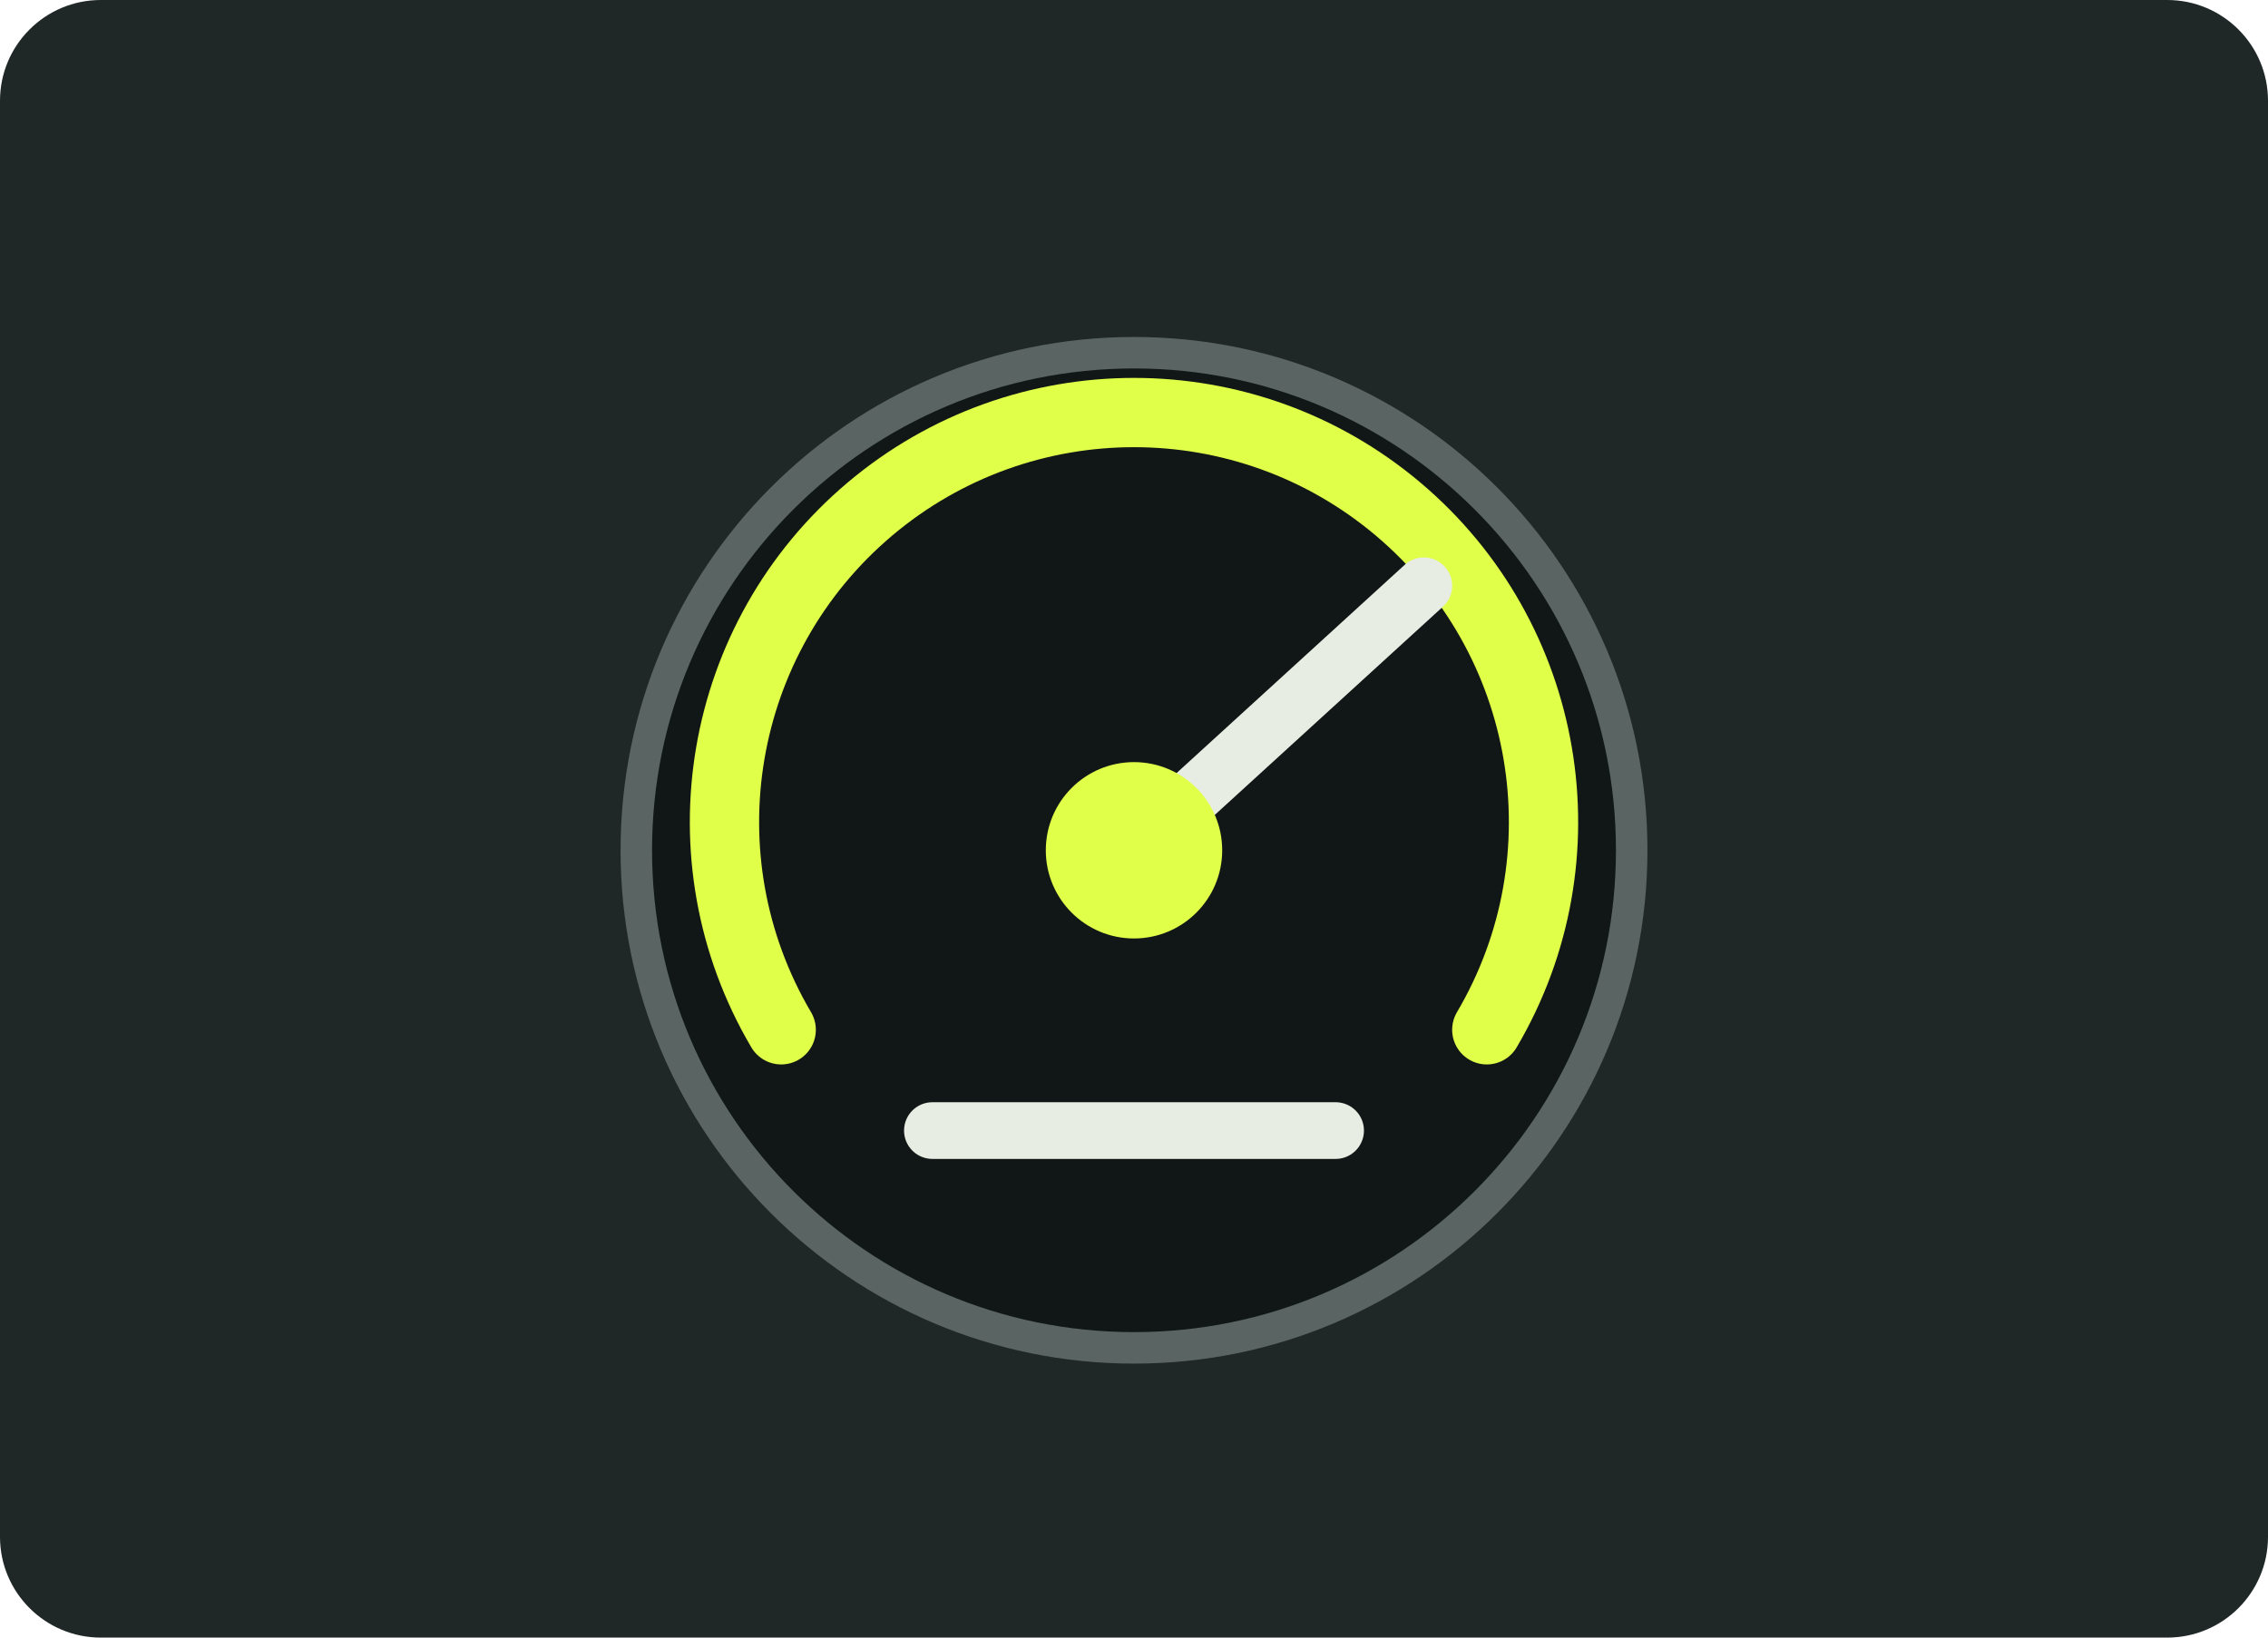
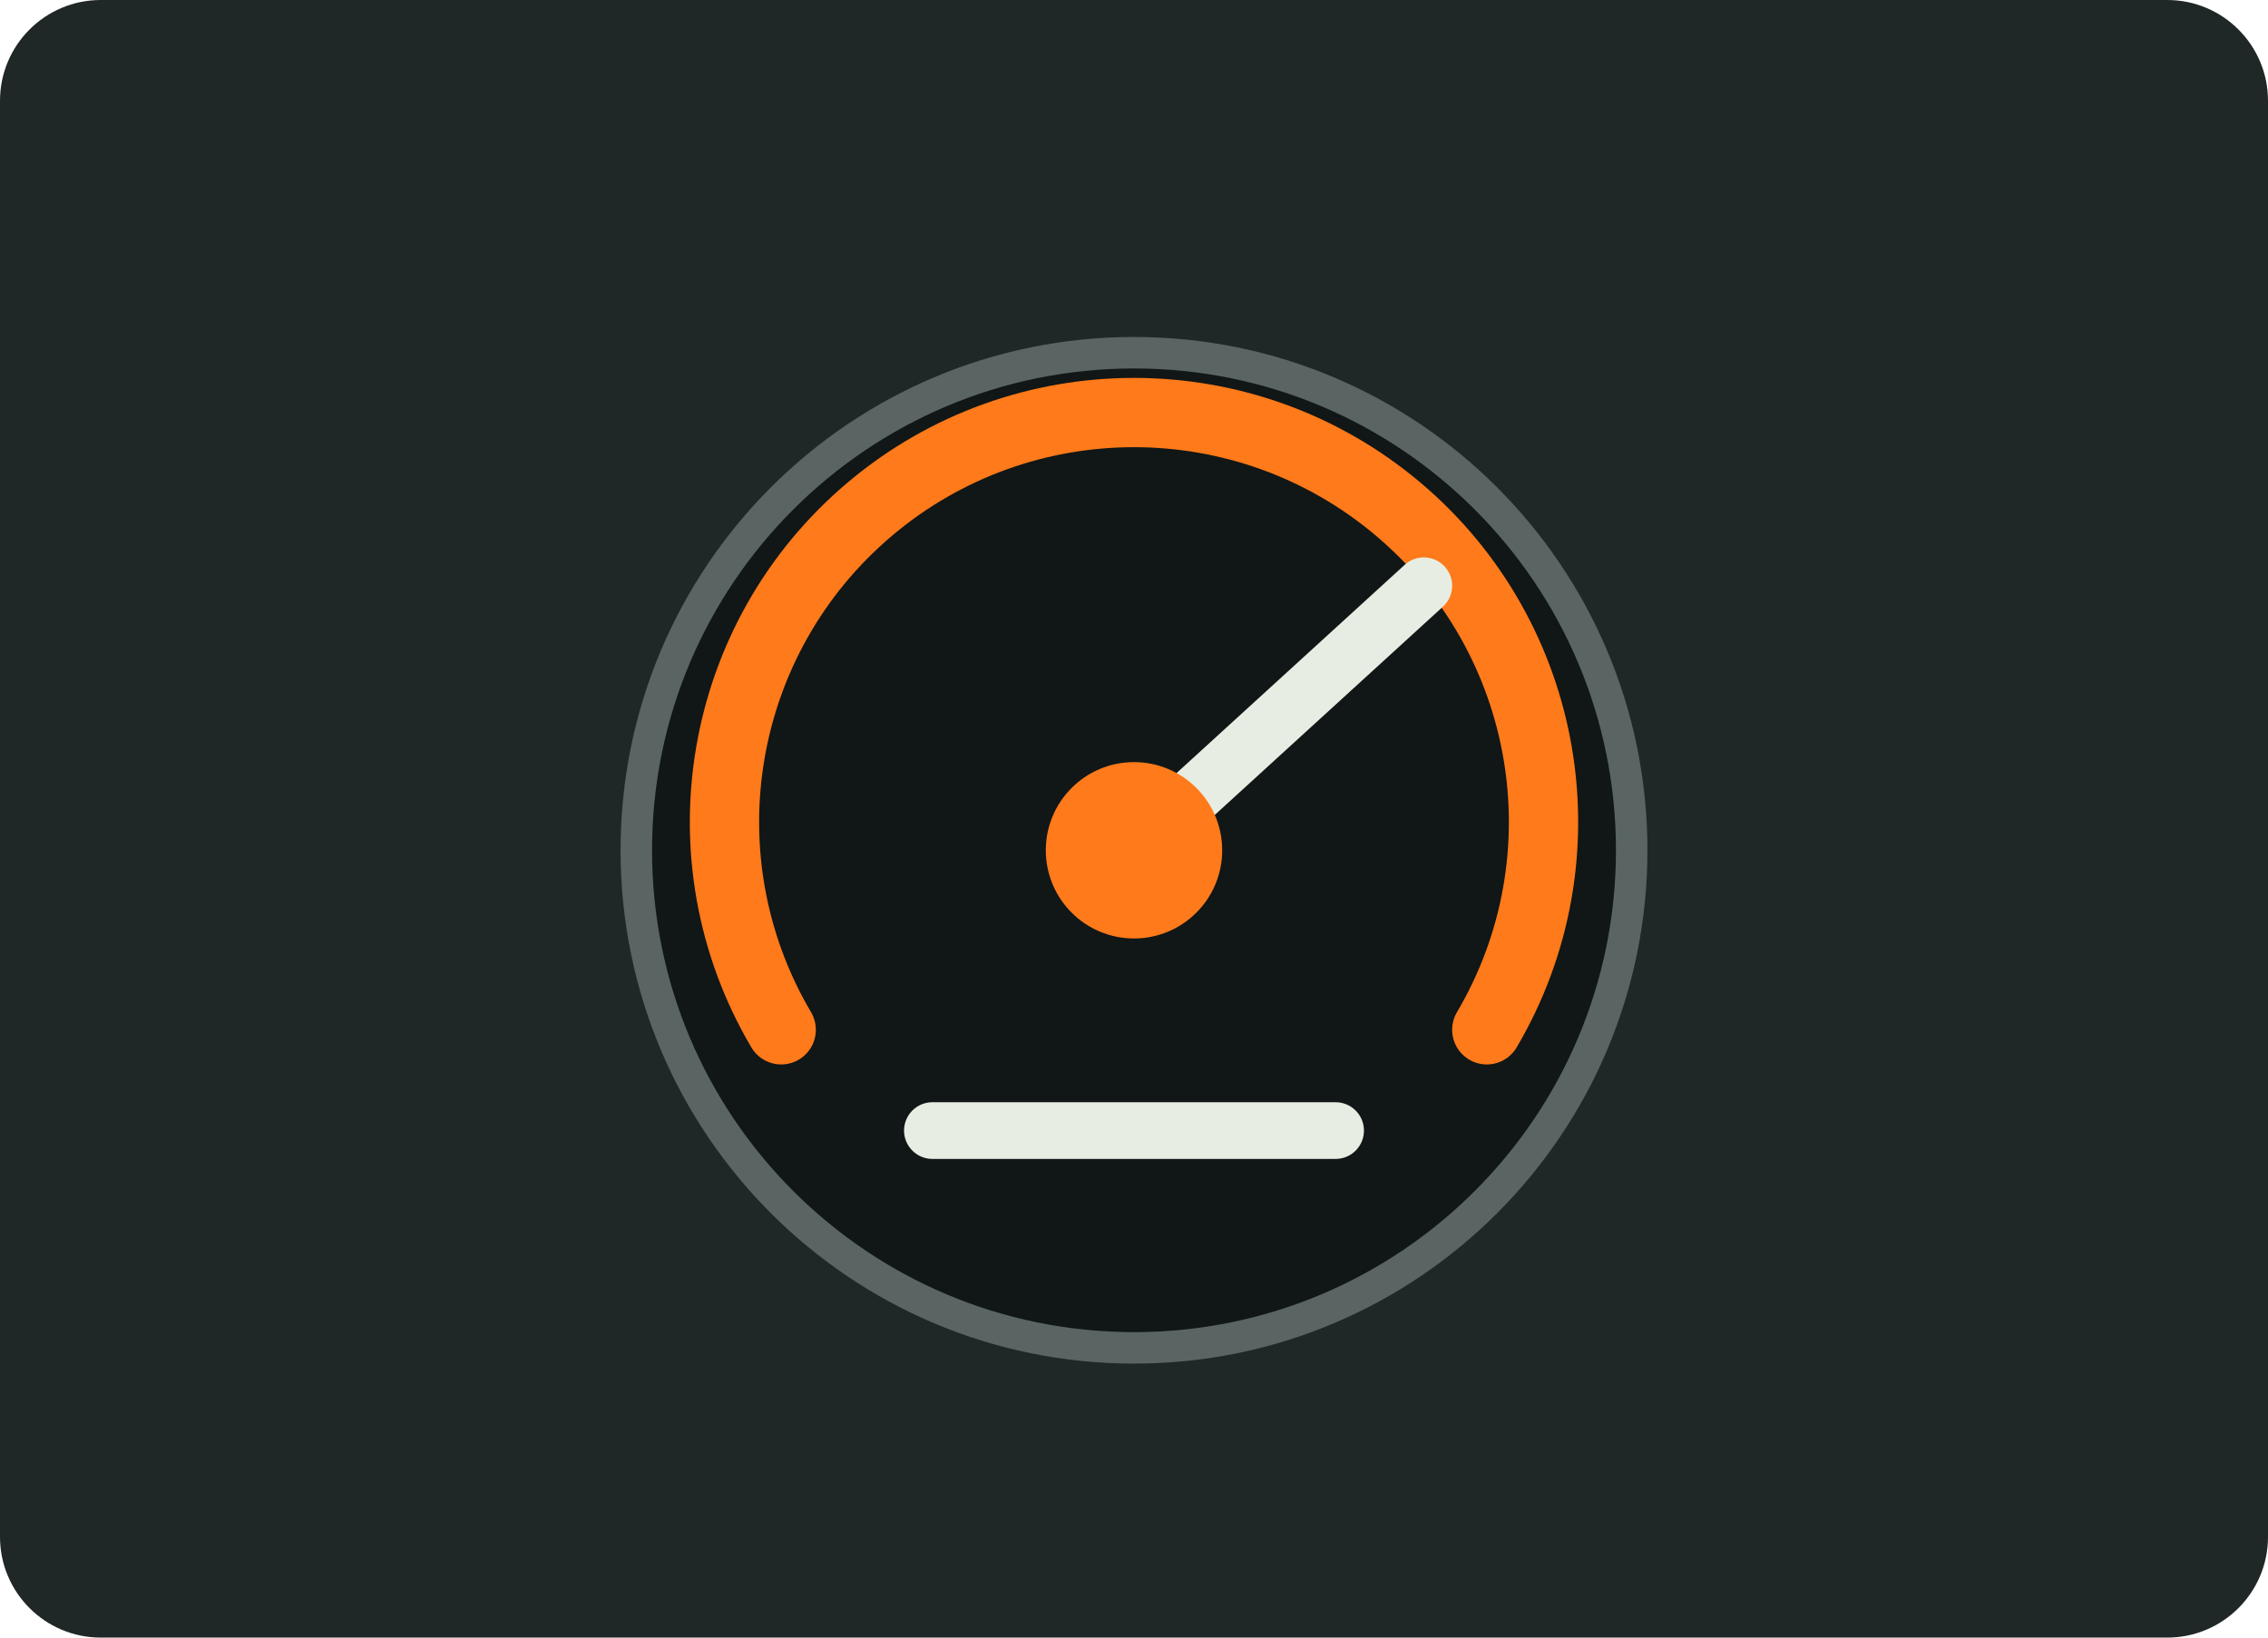
<svg xmlns="http://www.w3.org/2000/svg" viewBox="0 0 720 520">
  <rect width="720" height="520" rx="32" fill="#202727" />
  <circle cx="360" cy="270" r="158" fill="#111616" stroke="#596463" stroke-width="10" />
-   <path d="M248 327a130 130 0 1 1 224 0" fill="none" stroke="#dfff48" stroke-width="22" stroke-linecap="round" />
+   <path d="M248 327a130 130 0 1 1 224 0" fill="none" stroke="#ff7a1a" stroke-width="22" stroke-linecap="round" />
  <path d="m360 270 92-84" stroke="#e8ede3" stroke-width="18" stroke-linecap="round" />
-   <circle cx="360" cy="270" r="28" fill="#dfff48" />
+   <circle cx="360" cy="270" r="28" fill="#ff7a1a" />
  <path d="M296 359h128" stroke="#e8ede3" stroke-width="18" stroke-linecap="round" />
</svg>
